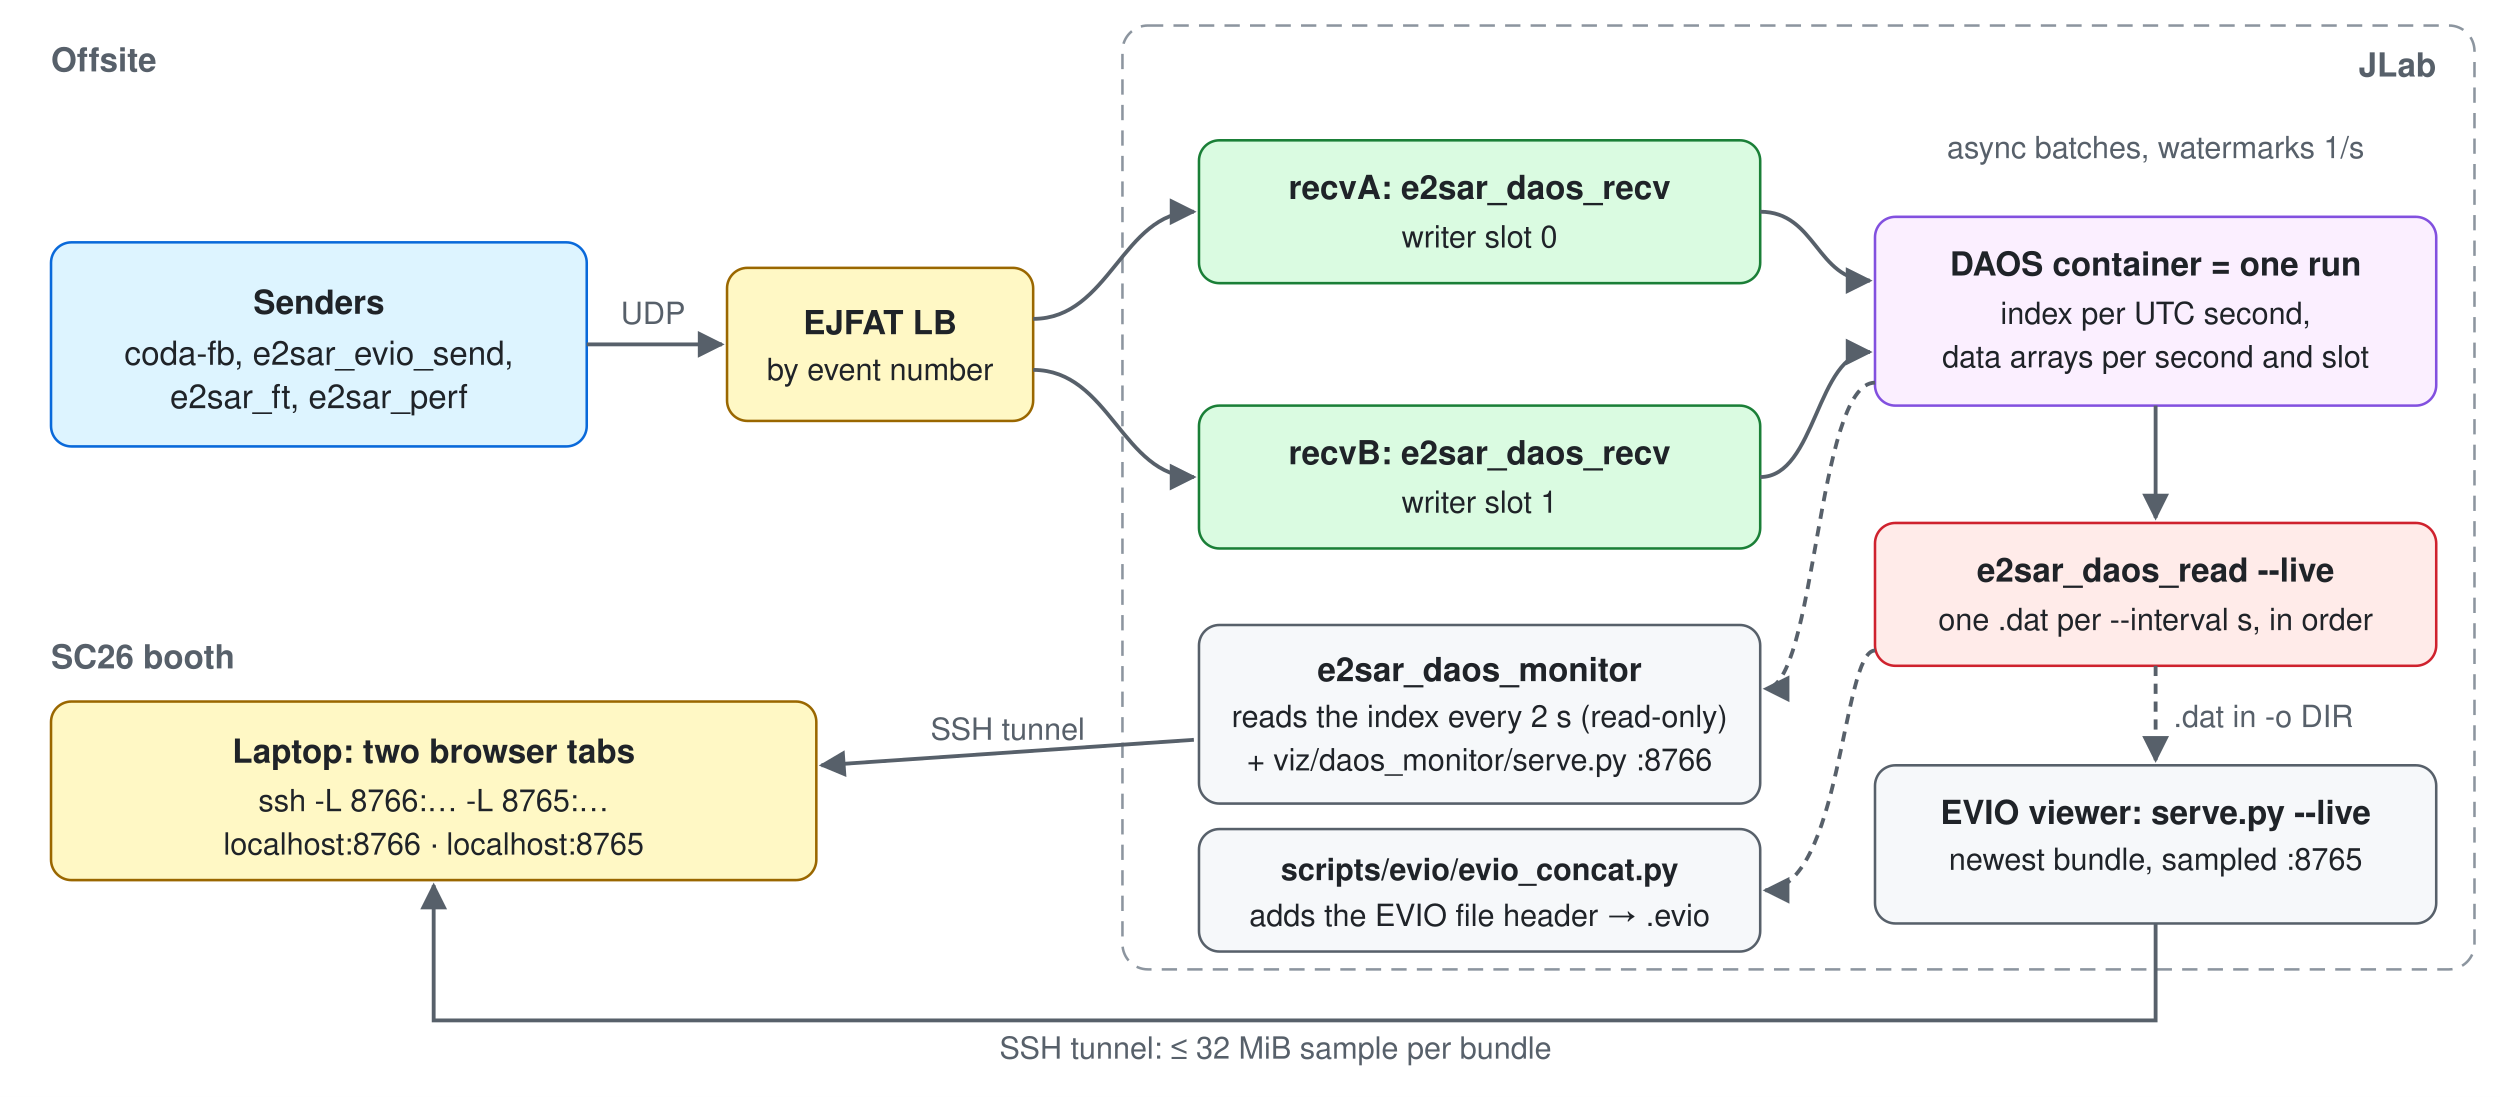
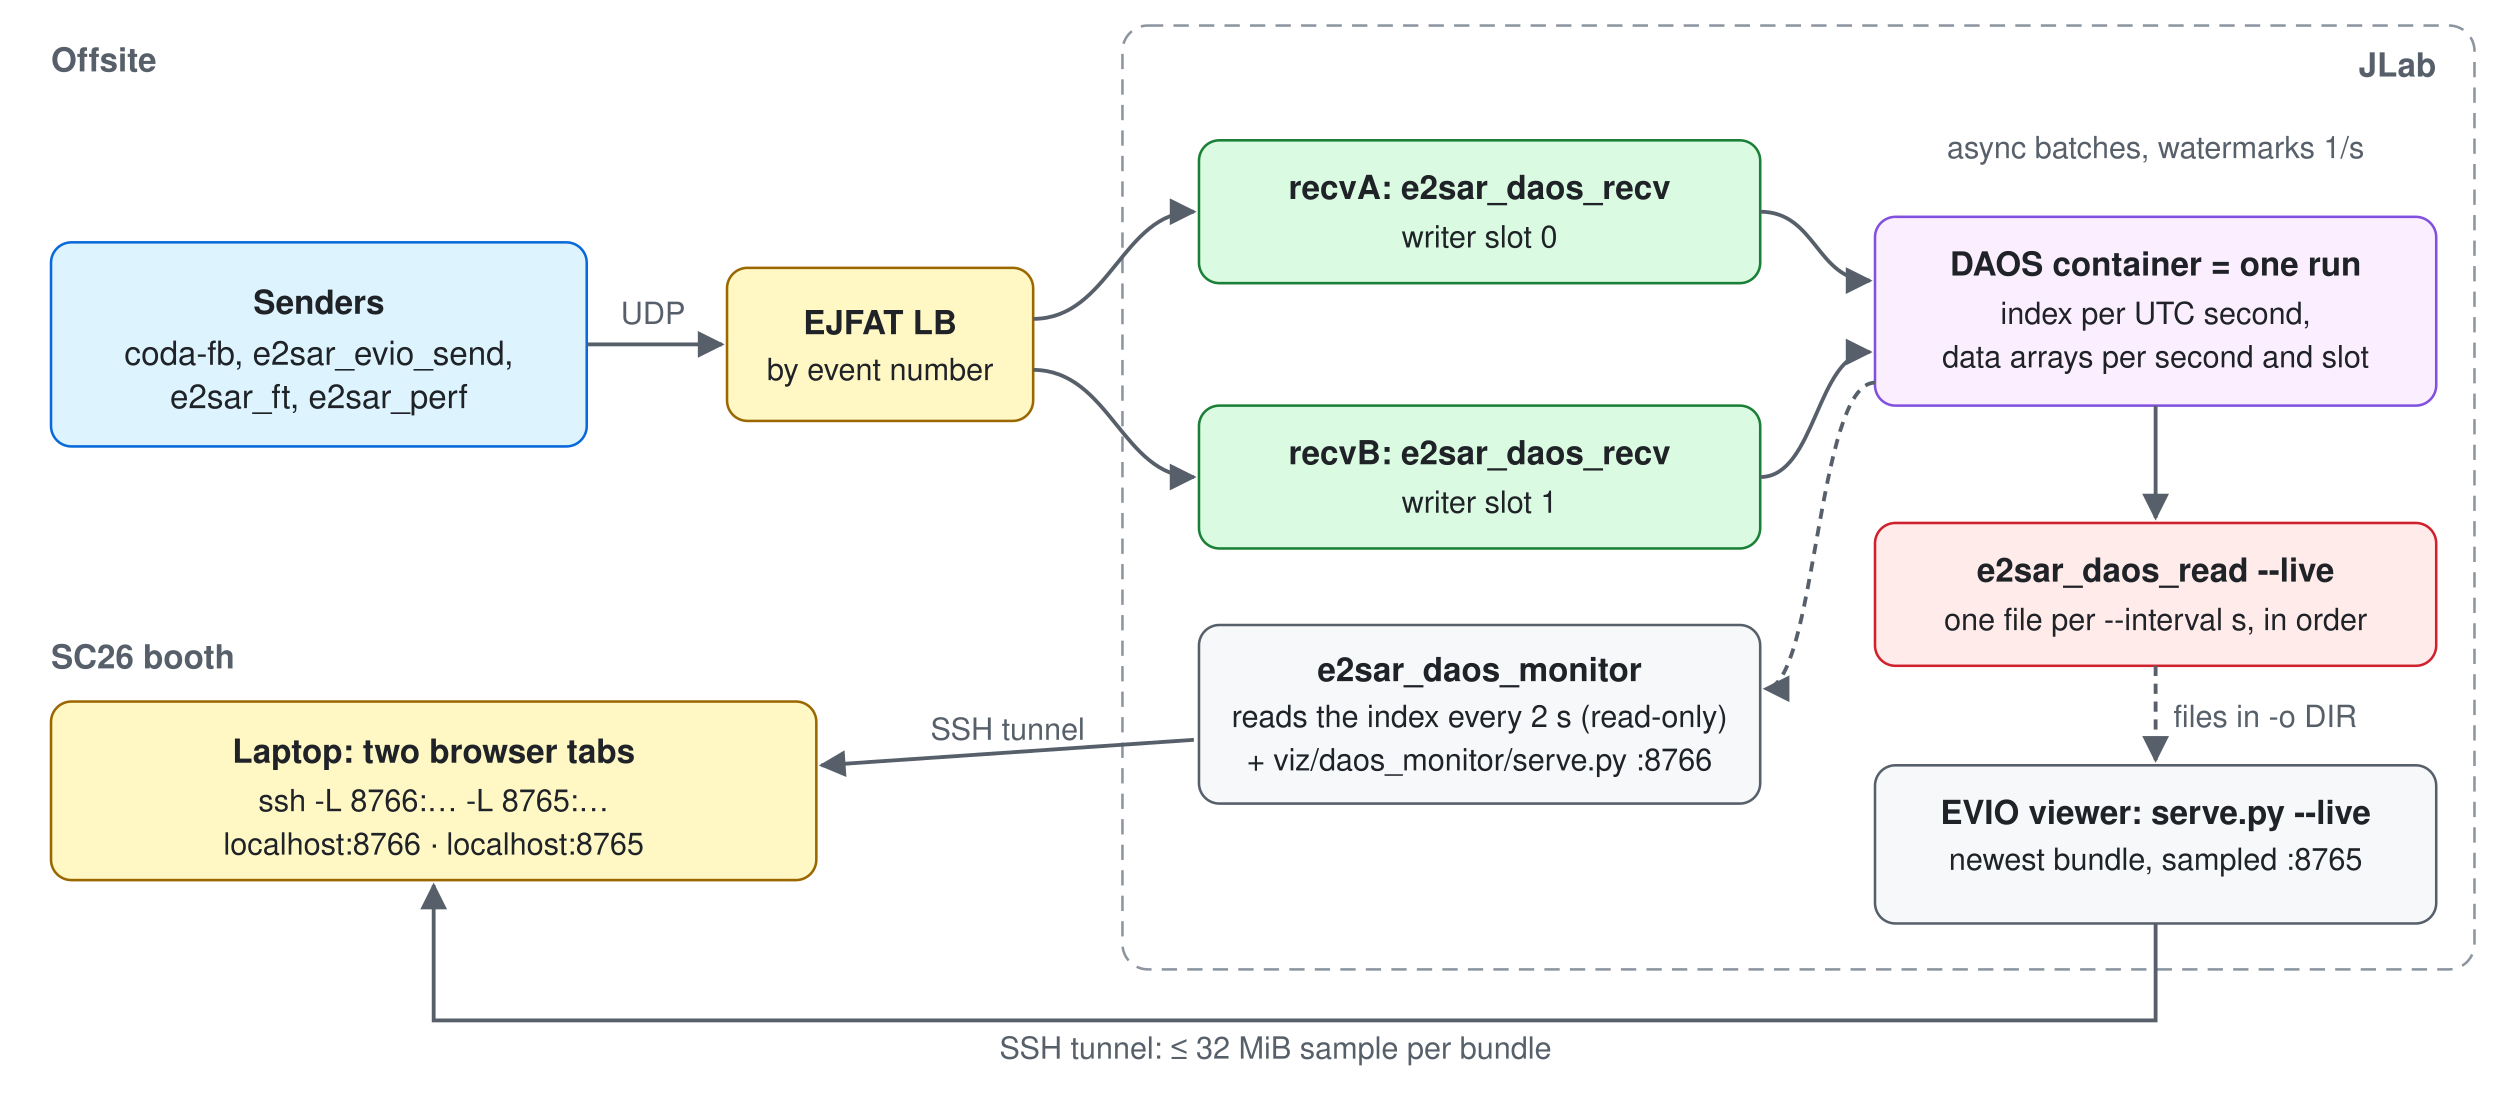
<svg xmlns="http://www.w3.org/2000/svg" width="980" height="430" viewBox="0 0 980 430" font-family="Helvetica, Arial, sans-serif" font-size="13" fill="#1f2328">
  <defs>
    <marker id="arrow" viewBox="0 0 10 10" refX="9" refY="5" markerWidth="7" markerHeight="7" orient="auto-start-reverse">
      <path d="M0,0 L10,5 L0,10 z" fill="#57606a" />
    </marker>
  </defs>
  <rect width="980" height="430" fill="#ffffff" />
  <text x="20" y="28" font-weight="bold" fill="#57606a">Offsite</text>
  <rect x="440" y="10" width="530" height="370" rx="10" fill="none" stroke="#8c959f" stroke-dasharray="6 4" />
  <text x="955" y="30" text-anchor="end" font-weight="bold" fill="#57606a">JLab</text>
  <rect x="20" y="95" width="210" height="80" rx="8" fill="#ddf4ff" stroke="#0969da" />
  <text x="125" y="123" text-anchor="middle" font-weight="bold">Senders</text>
  <text x="125" y="143" text-anchor="middle">coda-fb, e2sar_evio_send,</text>
  <text x="125" y="160" text-anchor="middle">e2sar_ft, e2sar_perf</text>
  <rect x="285" y="105" width="120" height="60" rx="8" fill="#fff8c5" stroke="#9a6700" />
  <text x="345" y="131" text-anchor="middle" font-weight="bold">EJFAT LB</text>
  <text x="345" y="149" text-anchor="middle" font-size="12">by event number</text>
  <line x1="230" y1="135" x2="283" y2="135" stroke="#57606a" stroke-width="1.5" marker-end="url(#arrow)" />
  <text x="256" y="127" text-anchor="middle" font-size="12" fill="#57606a">UDP</text>
  <rect x="470" y="55" width="220" height="56" rx="8" fill="#dafbe1" stroke="#1a7f37" />
  <text x="580" y="78" text-anchor="middle" font-weight="bold">recvA: e2sar_daos_recv</text>
  <text x="580" y="97" text-anchor="middle" font-size="12">writer slot 0</text>
  <rect x="470" y="159" width="220" height="56" rx="8" fill="#dafbe1" stroke="#1a7f37" />
  <text x="580" y="182" text-anchor="middle" font-weight="bold">recvB: e2sar_daos_recv</text>
  <text x="580" y="201" text-anchor="middle" font-size="12">writer slot 1</text>
  <path d="M405,125 C435,125 440,83 468,83" fill="none" stroke="#57606a" stroke-width="1.5" marker-end="url(#arrow)" />
  <path d="M405,145 C435,145 440,187 468,187" fill="none" stroke="#57606a" stroke-width="1.5" marker-end="url(#arrow)" />
  <rect x="735" y="85" width="220" height="74" rx="8" fill="#fbefff" stroke="#8250df" />
  <text x="845" y="108" text-anchor="middle" font-weight="bold">DAOS container = one run</text>
  <text x="845" y="127" text-anchor="middle" font-size="12">index per UTC second,</text>
  <text x="845" y="144" text-anchor="middle" font-size="12">data arrays per second and slot</text>
  <path d="M690,83 C712,83 712,110 733,110" fill="none" stroke="#57606a" stroke-width="1.5" marker-end="url(#arrow)" />
  <path d="M690,187 C712,187 712,138 733,138" fill="none" stroke="#57606a" stroke-width="1.5" marker-end="url(#arrow)" />
  <text x="845" y="62" text-anchor="middle" font-size="12" fill="#57606a">async batches, watermarks 1/s</text>
  <rect x="735" y="205" width="220" height="56" rx="8" fill="#ffebe9" stroke="#cf222e" />
  <text x="845" y="228" text-anchor="middle" font-weight="bold">e2sar_daos_read --live</text>
-   <text x="845" y="247" text-anchor="middle" font-size="12">one .dat per --interval s, in order</text>
+   <text x="845" y="247" text-anchor="middle" font-size="12">one file per --interval s, in order</text>
  <line x1="845" y1="159" x2="845" y2="203" stroke="#57606a" stroke-width="1.5" marker-end="url(#arrow)" />
  <rect x="470" y="245" width="220" height="70" rx="8" fill="#f6f8fa" stroke="#57606a" />
  <text x="580" y="267" text-anchor="middle" font-weight="bold">e2sar_daos_monitor</text>
  <text x="580" y="285" text-anchor="middle" font-size="12">reads the index every 2 s (read-only)</text>
  <text x="580" y="302" text-anchor="middle" font-size="12">+ viz/daos_monitor/serve.py :8766</text>
  <path d="M735,150 C712,150 712,270 692,270" fill="none" stroke="#57606a" stroke-width="1.5" stroke-dasharray="4 3" marker-end="url(#arrow)" />
  <rect x="735" y="300" width="220" height="62" rx="8" fill="#f6f8fa" stroke="#57606a" />
  <text x="845" y="323" text-anchor="middle" font-weight="bold">EVIO viewer: serve.py --live</text>
  <text x="845" y="341" text-anchor="middle" font-size="12">newest bundle, sampled :8765</text>
  <line x1="845" y1="261" x2="845" y2="298" stroke="#57606a" stroke-width="1.5" stroke-dasharray="4 3" marker-end="url(#arrow)" />
-   <text x="852" y="285" font-size="12" fill="#57606a">.dat in -o DIR</text>
-   <rect x="470" y="325" width="220" height="48" rx="8" fill="#f6f8fa" stroke="#57606a" />
-   <text x="580" y="345" text-anchor="middle" font-weight="bold" font-size="12">scripts/evio/evio_concat.py</text>
-   <text x="580" y="363" text-anchor="middle" font-size="12">adds the EVIO file header → .evio</text>
-   <path d="M735,255 C722,255 722,349 692,349" fill="none" stroke="#57606a" stroke-width="1.5" stroke-dasharray="4 3" marker-end="url(#arrow)" />
+   <text x="852" y="285" font-size="12" fill="#57606a">files in -o DIR</text>
  <text x="20" y="262" font-weight="bold" fill="#57606a">SC26 booth</text>
  <rect x="20" y="275" width="300" height="70" rx="8" fill="#fff8c5" stroke="#9a6700" />
  <text x="170" y="299" text-anchor="middle" font-weight="bold">Laptop: two browser tabs</text>
  <text x="170" y="318" text-anchor="middle" font-size="12">ssh -L 8766:… -L 8765:…</text>
  <text x="170" y="335" text-anchor="middle" font-size="12">localhost:8766 · localhost:8765</text>
  <line x1="468" y1="290" x2="322" y2="300" stroke="#57606a" stroke-width="1.5" marker-end="url(#arrow)" />
  <path d="M845,362 L845,400 L170,400 L170,347" fill="none" stroke="#57606a" stroke-width="1.5" marker-end="url(#arrow)" />
  <text x="395" y="290" text-anchor="middle" font-size="12" fill="#57606a">SSH tunnel</text>
  <text x="500" y="415" text-anchor="middle" font-size="12" fill="#57606a">SSH tunnel: ≤ 32 MiB sample per bundle</text>
</svg>
